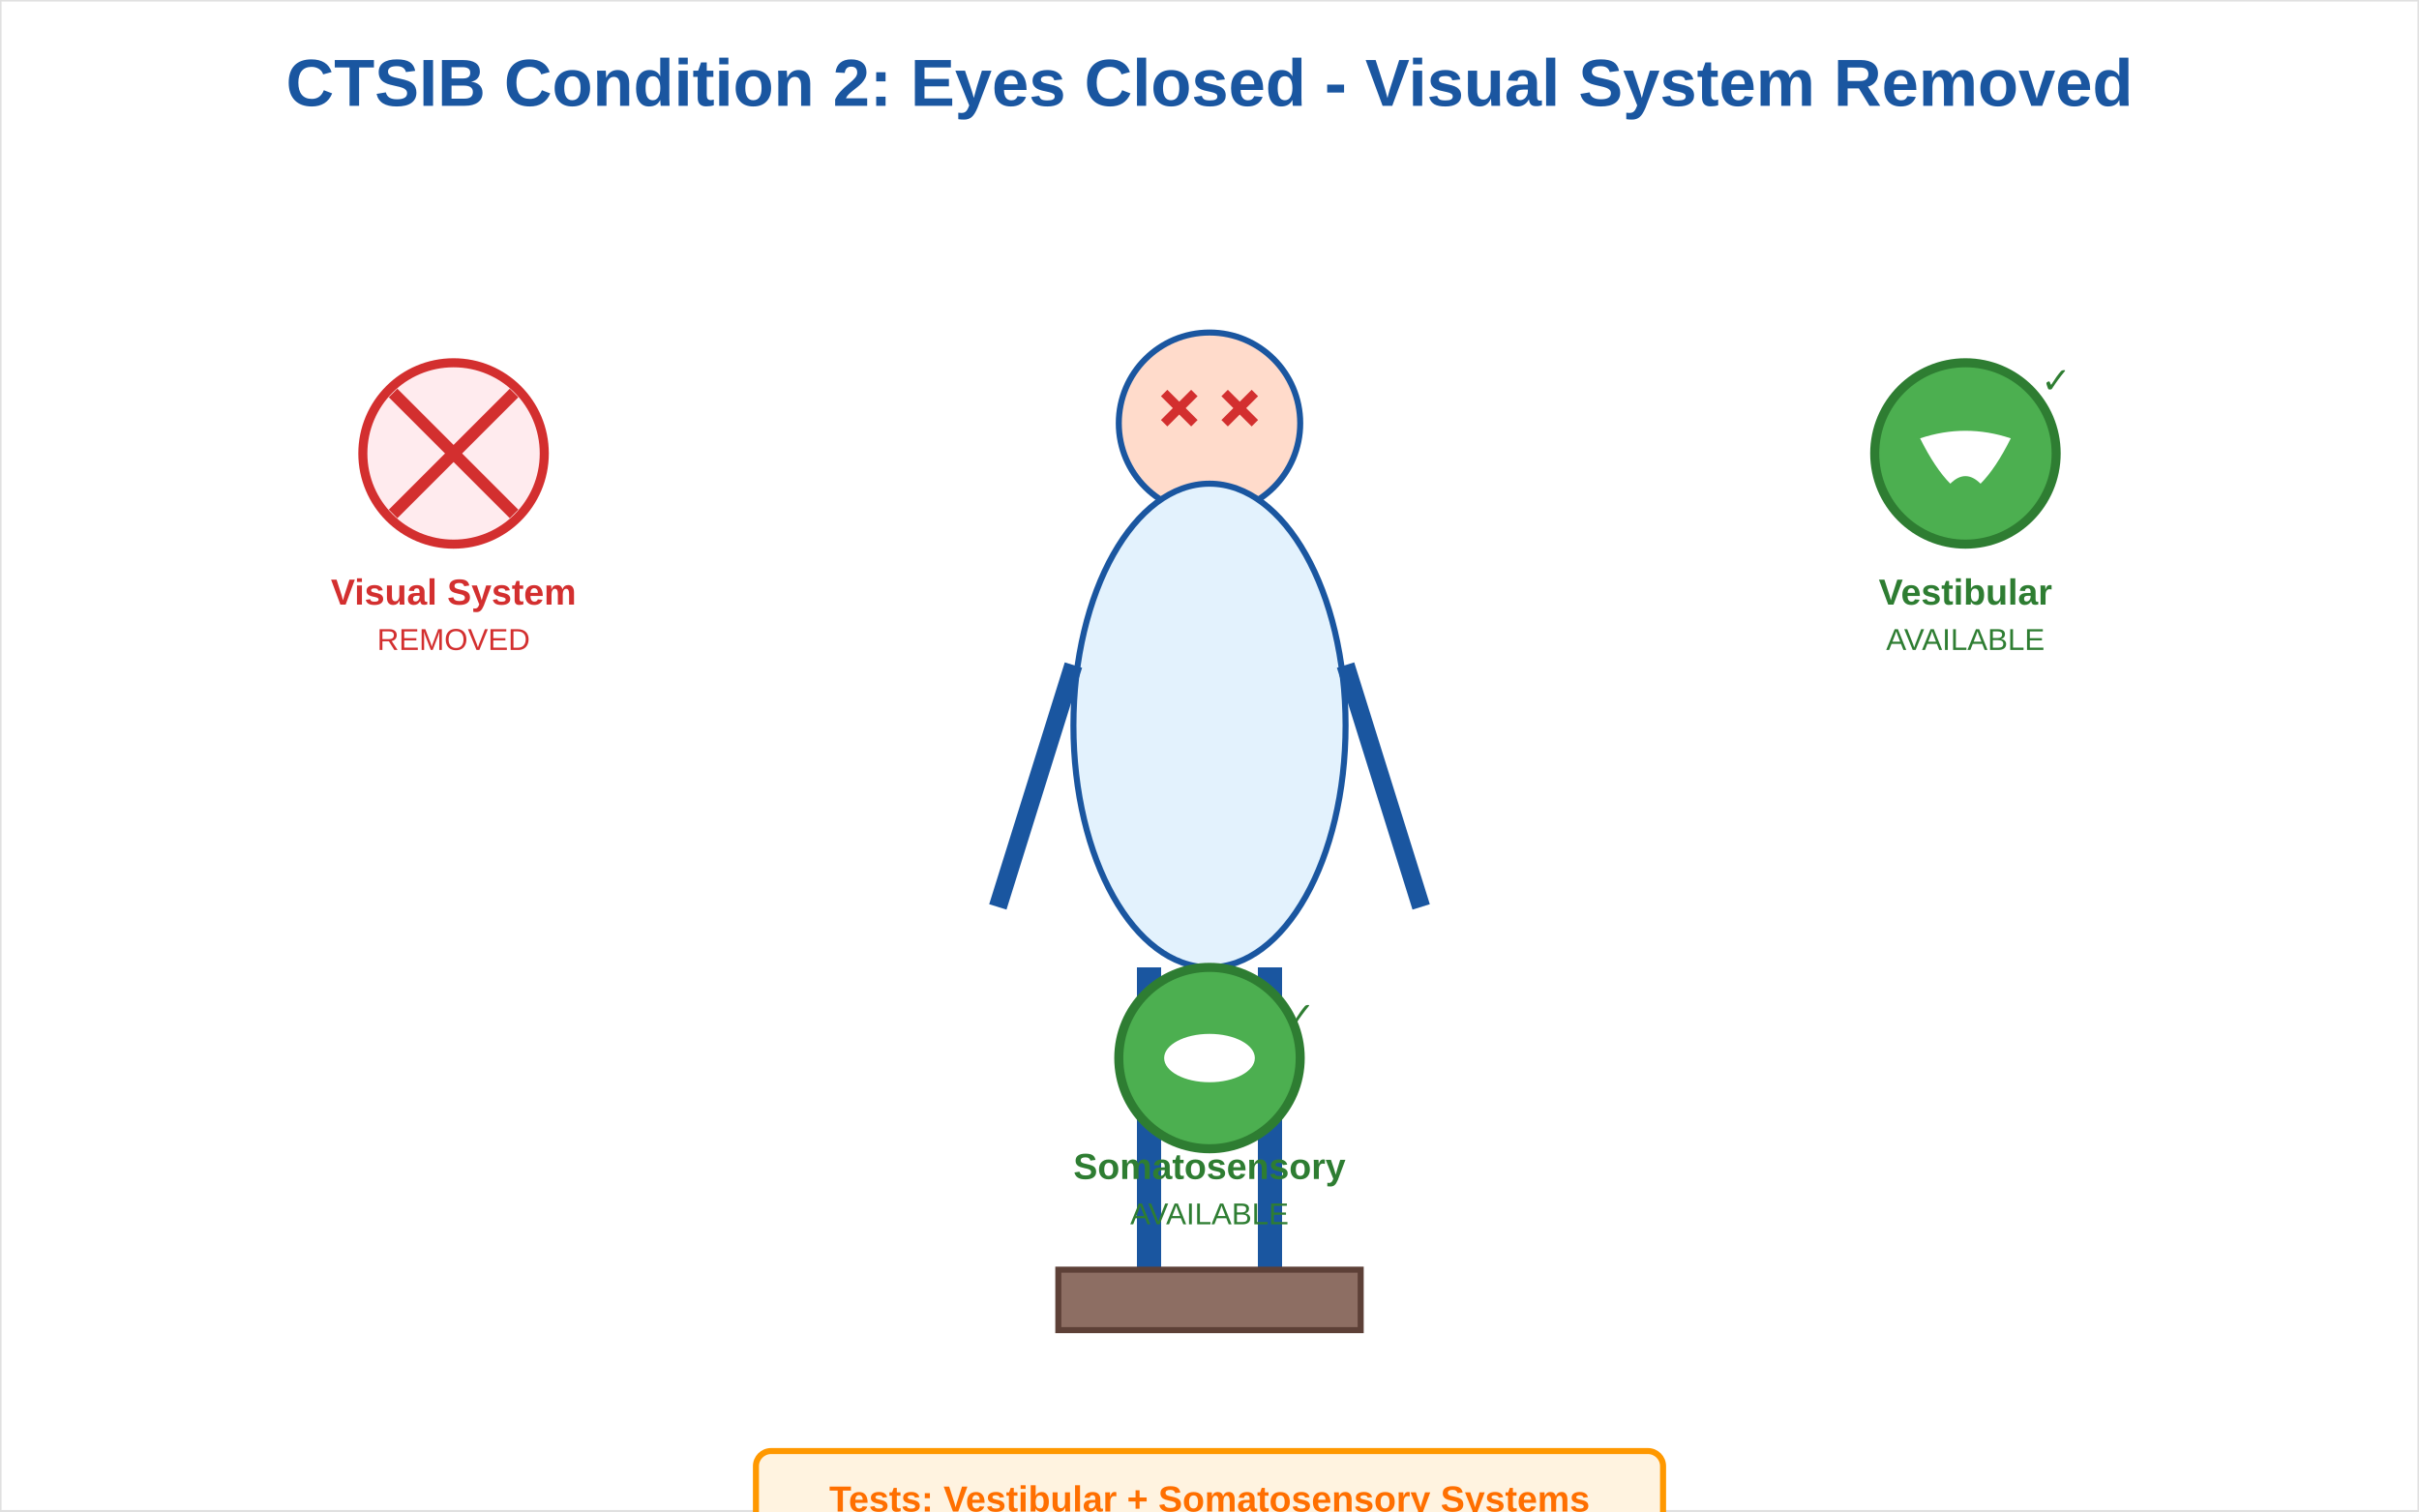
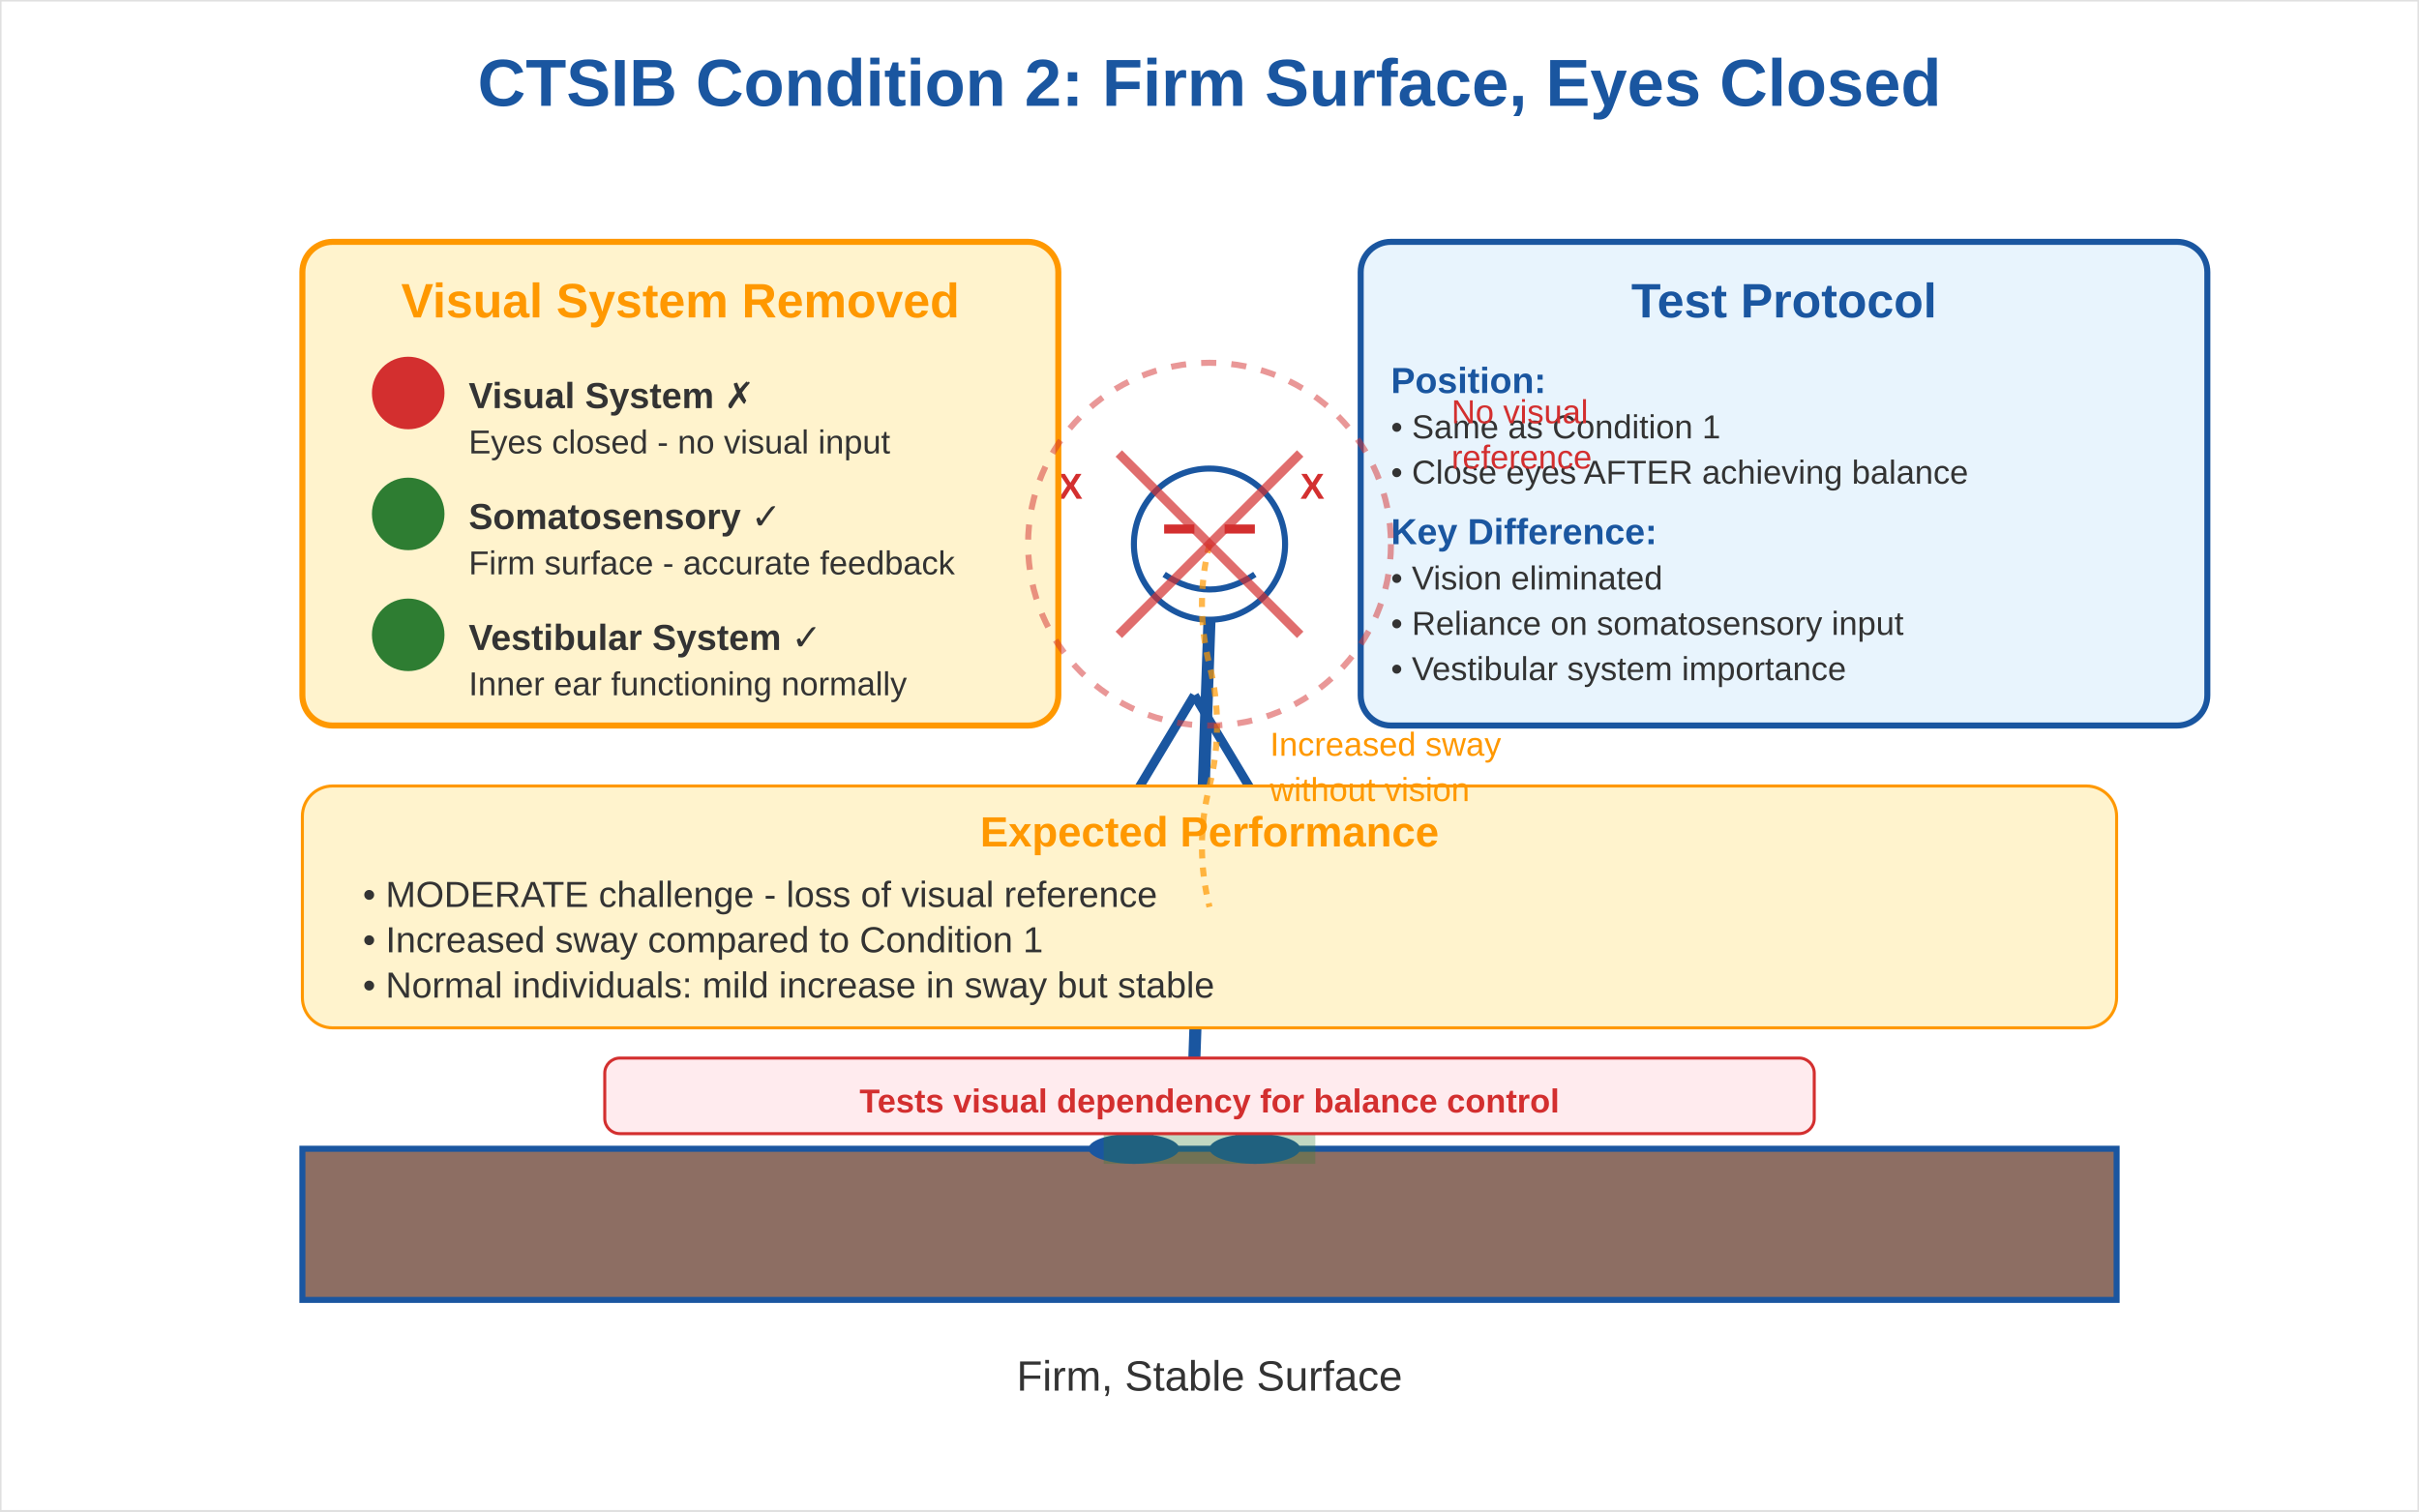
- <svg xmlns="http://www.w3.org/2000/svg" width="800" height="500">
+ <svg xmlns="http://www.w3.org/2000/svg" width="800" height="500" viewBox="0 0 800 500">
  <rect width="800" height="500" fill="white" stroke="#e0e0e0" stroke-width="1" />
-   <text x="400" y="35" font-family="Arial, sans-serif" font-size="22" font-weight="bold" fill="#1a56a0" text-anchor="middle">
-     CTSIB Condition 2: Eyes Closed - Visual System Removed
+   <text x="400" y="35" text-anchor="middle" font-family="Arial, sans-serif" font-size="22" font-weight="bold" fill="#1a56a0">
+     CTSIB Condition 2: Firm Surface, Eyes Closed
  </text>
-   <circle cx="400" cy="140" r="30" fill="#ffdbcb" stroke="#1a56a0" stroke-width="2" />
-   <line x1="385" y1="130" x2="395" y2="140" stroke="#d32f2f" stroke-width="3" />
-   <line x1="395" y1="130" x2="385" y2="140" stroke="#d32f2f" stroke-width="3" />
-   <line x1="405" y1="130" x2="415" y2="140" stroke="#d32f2f" stroke-width="3" />
-   <line x1="415" y1="130" x2="405" y2="140" stroke="#d32f2f" stroke-width="3" />
-   <ellipse cx="400" cy="240" rx="45" ry="80" fill="#e3f2fd" stroke="#1a56a0" stroke-width="2" />
-   <line x1="355" y1="220" x2="330" y2="300" stroke="#1a56a0" stroke-width="6" />
-   <line x1="445" y1="220" x2="470" y2="300" stroke="#1a56a0" stroke-width="6" />
-   <line x1="380" y1="320" x2="380" y2="420" stroke="#1a56a0" stroke-width="8" />
-   <line x1="420" y1="320" x2="420" y2="420" stroke="#1a56a0" stroke-width="8" />
-   <rect x="350" y="420" width="100" height="20" fill="#8d6e63" stroke="#5d4037" stroke-width="2" />
-   <circle cx="150" cy="150" r="30" fill="#ffebee" stroke="#d32f2f" stroke-width="3" />
-   <line x1="130" y1="130" x2="170" y2="170" stroke="#d32f2f" stroke-width="4" />
-   <line x1="170" y1="130" x2="130" y2="170" stroke="#d32f2f" stroke-width="4" />
-   <text x="150" y="200" font-family="Arial, sans-serif" font-size="12" fill="#d32f2f" text-anchor="middle" font-weight="bold">Visual System</text>
-   <text x="150" y="215" font-family="Arial, sans-serif" font-size="10" fill="#d32f2f" text-anchor="middle">REMOVED</text>
-   <circle cx="650" cy="150" r="30" fill="#4caf50" stroke="#2e7d32" stroke-width="3" />
-   <path d="M635 145 Q650 140, 665 145 Q660 155, 655 160 Q650 155, 645 160 Q640 155, 635 145" fill="white" />
-   <text x="680" y="130" font-family="Arial, sans-serif" font-size="12" fill="#2e7d32" text-anchor="middle" font-weight="bold">✓</text>
-   <text x="650" y="200" font-family="Arial, sans-serif" font-size="12" fill="#2e7d32" text-anchor="middle" font-weight="bold">Vestibular</text>
-   <text x="650" y="215" font-family="Arial, sans-serif" font-size="10" fill="#2e7d32" text-anchor="middle">AVAILABLE</text>
-   <circle cx="400" cy="350" r="30" fill="#4caf50" stroke="#2e7d32" stroke-width="3" />
-   <ellipse cx="400" cy="350" rx="15" ry="8" fill="white" />
-   <text x="430" y="340" font-family="Arial, sans-serif" font-size="12" fill="#2e7d32" text-anchor="middle" font-weight="bold">✓</text>
-   <text x="400" y="390" font-family="Arial, sans-serif" font-size="12" fill="#2e7d32" text-anchor="middle" font-weight="bold">Somatosensory</text>
-   <text x="400" y="405" font-family="Arial, sans-serif" font-size="10" fill="#2e7d32" text-anchor="middle">AVAILABLE</text>
-   <rect x="250" y="480" width="300" height="40" fill="#fff3e0" stroke="#ff9800" stroke-width="2" rx="5" />
-   <text x="400" y="500" font-family="Arial, sans-serif" font-size="12" fill="#ff6f00" text-anchor="middle" font-weight="bold">
-     Tests: Vestibular + Somatosensory Systems
+   <rect x="100" y="380" width="600" height="50" fill="#8d6e63" stroke="#1a56a0" stroke-width="2" />
+   <text x="400" y="460" text-anchor="middle" font-family="Arial, sans-serif" font-size="14" fill="#333">Firm, Stable Surface</text>
+   <circle cx="400" cy="180" r="25" fill="white" stroke="#1a56a0" stroke-width="2" />
+   <line x1="385" y1="175" x2="395" y2="175" stroke="#d32f2f" stroke-width="3" />
+   <line x1="405" y1="175" x2="415" y2="175" stroke="#d32f2f" stroke-width="3" />
+   <text x="350" y="165" font-family="Arial, sans-serif" font-size="12" fill="#d32f2f" font-weight="bold">X</text>
+   <text x="430" y="165" font-family="Arial, sans-serif" font-size="12" fill="#d32f2f" font-weight="bold">X</text>
+   <path d="M 385 190 Q 400 200 415 190" stroke="#1a56a0" stroke-width="2" fill="none" />
+   <line x1="400" y1="205" x2="395" y2="350" stroke="#1a56a0" stroke-width="4" />
+   <line x1="395" y1="230" x2="365" y2="280" stroke="#1a56a0" stroke-width="3" />
+   <line x1="365" y1="280" x2="355" y2="320" stroke="#1a56a0" stroke-width="3" />
+   <line x1="395" y1="230" x2="425" y2="280" stroke="#1a56a0" stroke-width="3" />
+   <line x1="425" y1="280" x2="435" y2="320" stroke="#1a56a0" stroke-width="3" />
+   <line x1="395" y1="350" x2="380" y2="375" stroke="#1a56a0" stroke-width="3" />
+   <line x1="395" y1="350" x2="410" y2="375" stroke="#1a56a0" stroke-width="3" />
+   <ellipse cx="375" cy="380" rx="15" ry="5" fill="#1a56a0" />
+   <ellipse cx="415" cy="380" rx="15" ry="5" fill="#1a56a0" />
+   <rect x="100" y="80" width="250" height="160" fill="#fff3cd" stroke="#ff9800" stroke-width="2" rx="10" />
+   <text x="225" y="105" text-anchor="middle" font-family="Arial, sans-serif" font-size="16" font-weight="bold" fill="#ff9800">Visual System Removed</text>
+   <circle cx="135" cy="130" r="12" fill="#d32f2f" />
+   <text x="155" y="135" font-family="Arial, sans-serif" font-size="12" font-weight="bold" fill="#333">Visual System ✗</text>
+   <text x="155" y="150" font-family="Arial, sans-serif" font-size="11" fill="#333">Eyes closed - no visual input</text>
+   <circle cx="135" cy="170" r="12" fill="#2e7d32" />
+   <text x="155" y="175" font-family="Arial, sans-serif" font-size="12" font-weight="bold" fill="#333">Somatosensory ✓</text>
+   <text x="155" y="190" font-family="Arial, sans-serif" font-size="11" fill="#333">Firm surface - accurate feedback</text>
+   <circle cx="135" cy="210" r="12" fill="#2e7d32" />
+   <text x="155" y="215" font-family="Arial, sans-serif" font-size="12" font-weight="bold" fill="#333">Vestibular System ✓</text>
+   <text x="155" y="230" font-family="Arial, sans-serif" font-size="11" fill="#333">Inner ear functioning normally</text>
+   <rect x="450" y="80" width="280" height="160" fill="#e8f4fd" stroke="#1a56a0" stroke-width="2" rx="10" />
+   <text x="590" y="105" text-anchor="middle" font-family="Arial, sans-serif" font-size="16" font-weight="bold" fill="#1a56a0">Test Protocol</text>
+   <text x="460" y="130" font-family="Arial, sans-serif" font-size="12" font-weight="bold" fill="#1a56a0">Position:</text>
+   <text x="460" y="145" font-family="Arial, sans-serif" font-size="11" fill="#333">• Same as Condition 1</text>
+   <text x="460" y="160" font-family="Arial, sans-serif" font-size="11" fill="#333">• Close eyes AFTER achieving balance</text>
+   <text x="460" y="180" font-family="Arial, sans-serif" font-size="12" font-weight="bold" fill="#1a56a0">Key Difference:</text>
+   <text x="460" y="195" font-family="Arial, sans-serif" font-size="11" fill="#333">• Vision eliminated</text>
+   <text x="460" y="210" font-family="Arial, sans-serif" font-size="11" fill="#333">• Reliance on somatosensory input</text>
+   <text x="460" y="225" font-family="Arial, sans-serif" font-size="11" fill="#333">• Vestibular system importance</text>
+   <rect x="100" y="260" width="600" height="80" fill="#fff3cd" stroke="#ff9800" stroke-width="1" rx="10" />
+   <text x="400" y="280" text-anchor="middle" font-family="Arial, sans-serif" font-size="14" font-weight="bold" fill="#ff9800">Expected Performance</text>
+   <text x="120" y="300" font-family="Arial, sans-serif" font-size="12" fill="#333">• MODERATE challenge - loss of visual reference</text>
+   <text x="120" y="315" font-family="Arial, sans-serif" font-size="12" fill="#333">• Increased sway compared to Condition 1</text>
+   <text x="120" y="330" font-family="Arial, sans-serif" font-size="12" fill="#333">• Normal individuals: mild increase in sway but stable</text>
+   <path d="M 400 180 Q 395 200 400 220 Q 405 240 400 260 Q 395 280 400 300" stroke="#ff9800" stroke-width="2" fill="none" stroke-dasharray="3,3" opacity="0.7" />
+   <text x="420" y="250" font-family="Arial, sans-serif" font-size="11" fill="#ff9800">Increased sway</text>
+   <text x="420" y="265" font-family="Arial, sans-serif" font-size="11" fill="#ff9800">without vision</text>
+   <circle cx="400" cy="180" r="60" fill="none" stroke="#d32f2f" stroke-width="2" stroke-dasharray="5,5" opacity="0.5" />
+   <line x1="370" y1="150" x2="430" y2="210" stroke="#d32f2f" stroke-width="3" opacity="0.7" />
+   <line x1="430" y1="150" x2="370" y2="210" stroke="#d32f2f" stroke-width="3" opacity="0.7" />
+   <text x="480" y="140" font-family="Arial, sans-serif" font-size="11" fill="#d32f2f">No visual</text>
+   <text x="480" y="155" font-family="Arial, sans-serif" font-size="11" fill="#d32f2f">reference</text>
+   <rect x="365" y="370" width="70" height="15" fill="#2e7d32" opacity="0.3" />
+   <text x="400" y="365" text-anchor="middle" font-family="Arial, sans-serif" font-size="10" fill="#2e7d32">Still stable base</text>
+   <rect x="200" y="350" width="400" height="25" fill="#ffebee" stroke="#d32f2f" stroke-width="1" rx="5" />
+   <text x="400" y="368" text-anchor="middle" font-family="Arial, sans-serif" font-size="11" fill="#d32f2f" font-weight="bold">
+     Tests visual dependency for balance control
  </text>
</svg>
